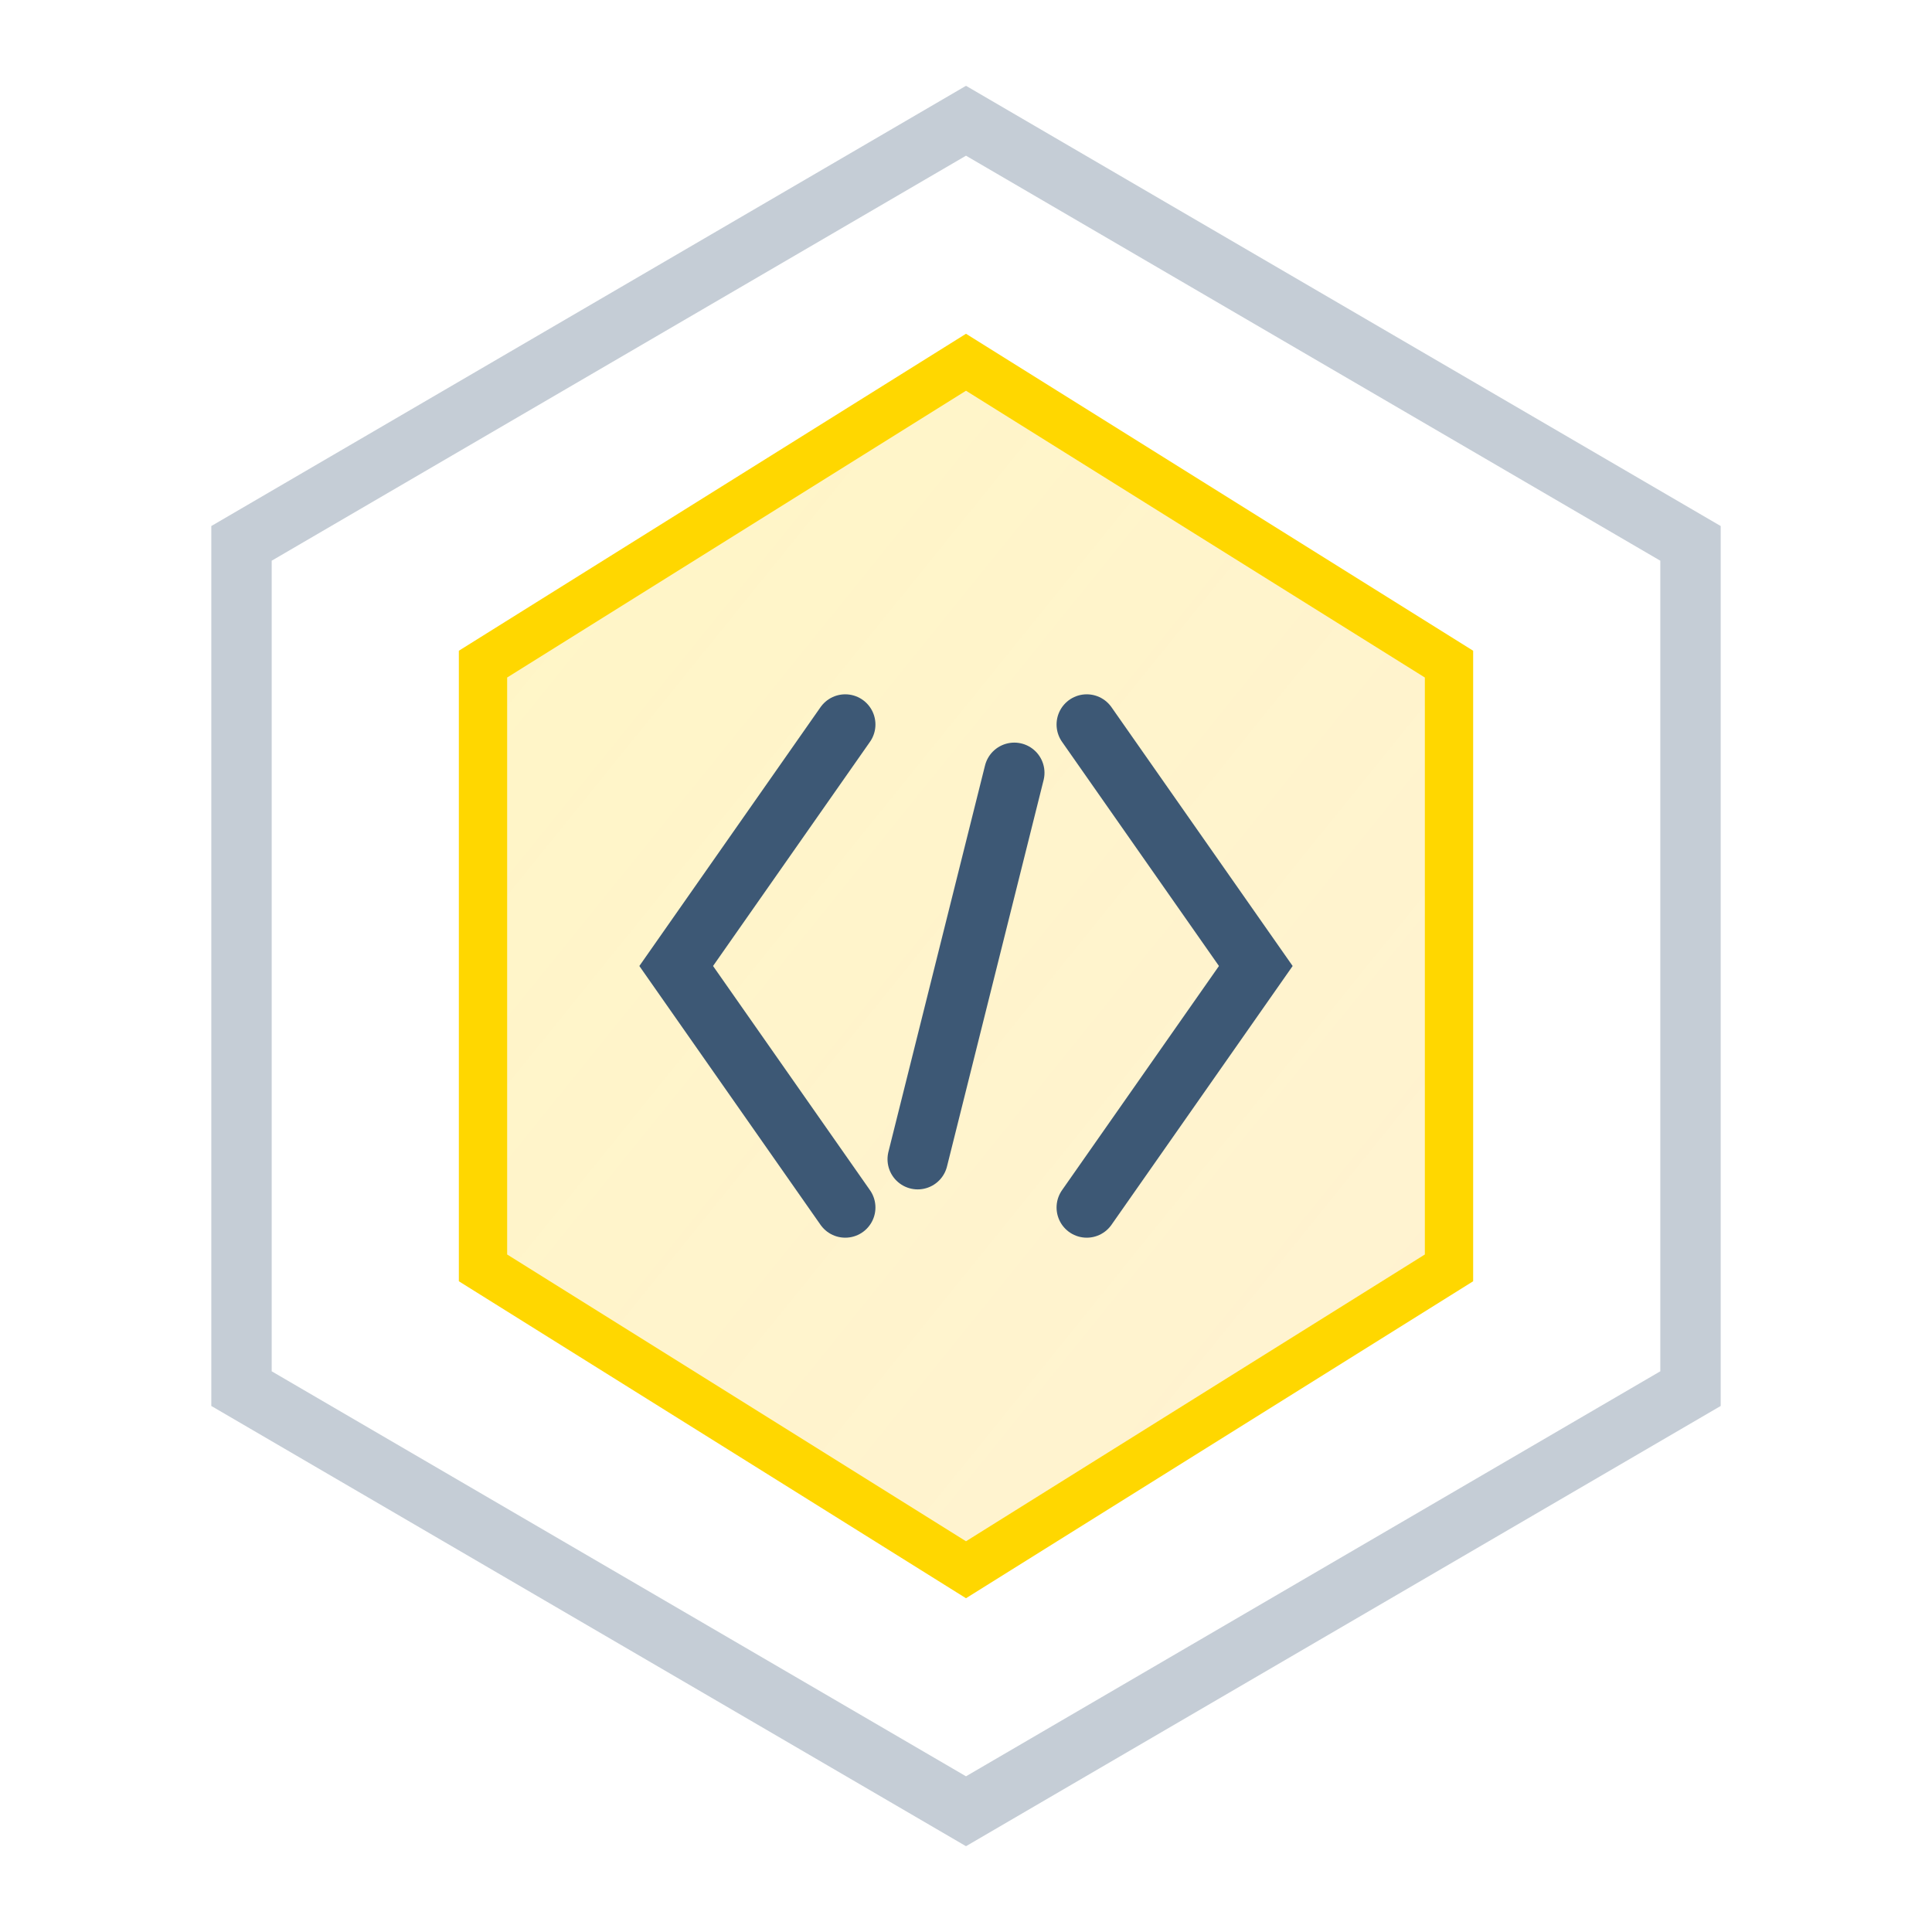
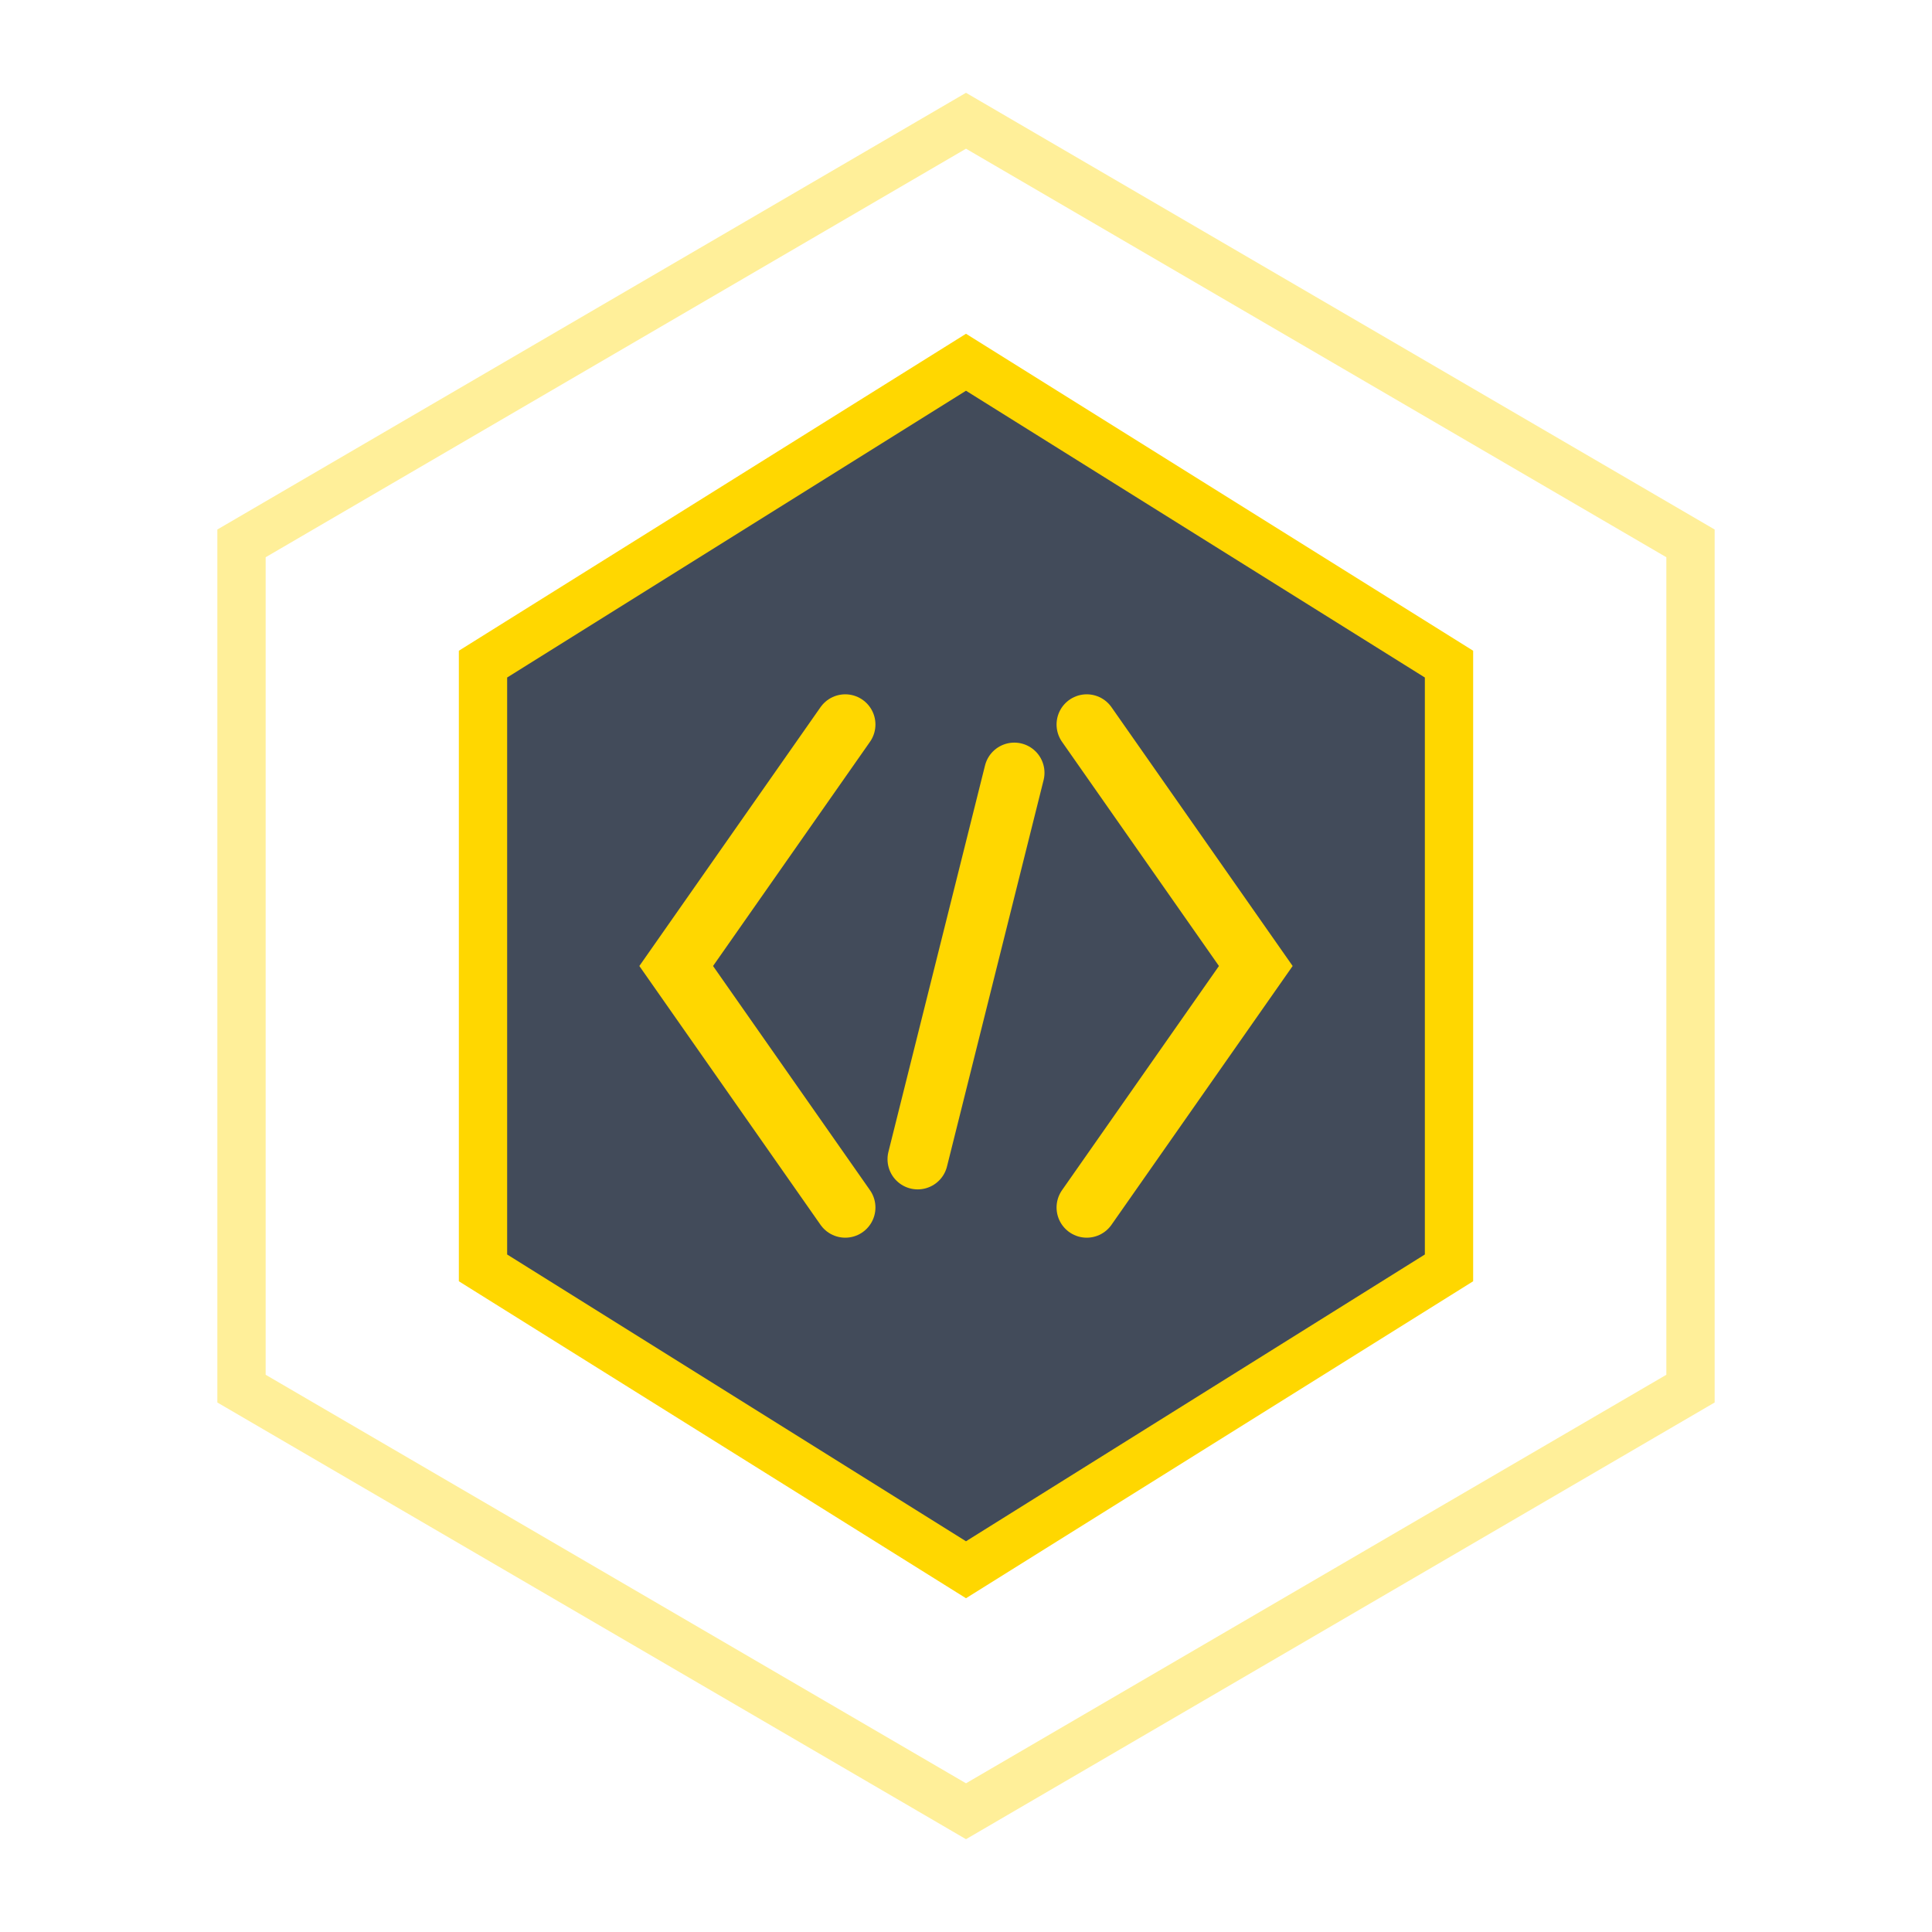
<svg xmlns="http://www.w3.org/2000/svg" width="80" height="80">
-   <polygon points="40,5 70,22.5 70,57.5 40,75 10,57.5 10,22.5" fill="none" stroke="#3d5875" stroke-width="2.5" opacity="0.3" />
-   <defs>
-     <linearGradient id="xbrlGradient" x1="0%" y1="0%" x2="100%" y2="100%">
-       <stop offset="0%" style="stop-color:#FFD700;stop-opacity:0.9" />
-       <stop offset="100%" style="stop-color:#FFB700;stop-opacity:0.7" />
-     </linearGradient>
-   </defs>
-   <polygon points="40,15 60,27.5 60,52.5 40,65 20,52.5 20,27.5" fill="url(#xbrlGradient)" opacity="0.25" />
+   <polygon points="40,5 70,22.5 70,57.5 40,75 10,57.5 10,22.5" fill="none" stroke="#FFD700" stroke-width="2" opacity="0.4" />
+   <polygon points="40,15 60,27.5 60,52.5 40,65 20,52.5 20,27.5" fill="#2d3748" opacity="0.9" />
  <polygon points="40,15 60,27.5 60,52.5 40,65 20,52.5 20,27.5" fill="none" stroke="#FFD700" stroke-width="2" />
-   <g stroke="#3d5875" stroke-width="2.5" fill="none" stroke-linecap="round">
+   <g stroke="#FFD700" stroke-width="2.5" fill="none" stroke-linecap="round">
    <polyline points="35,30 28,40 35,50" />
    <polyline points="45,30 52,40 45,50" />
    <line x1="38" y1="48" x2="42" y2="32" />
  </g>
</svg>
